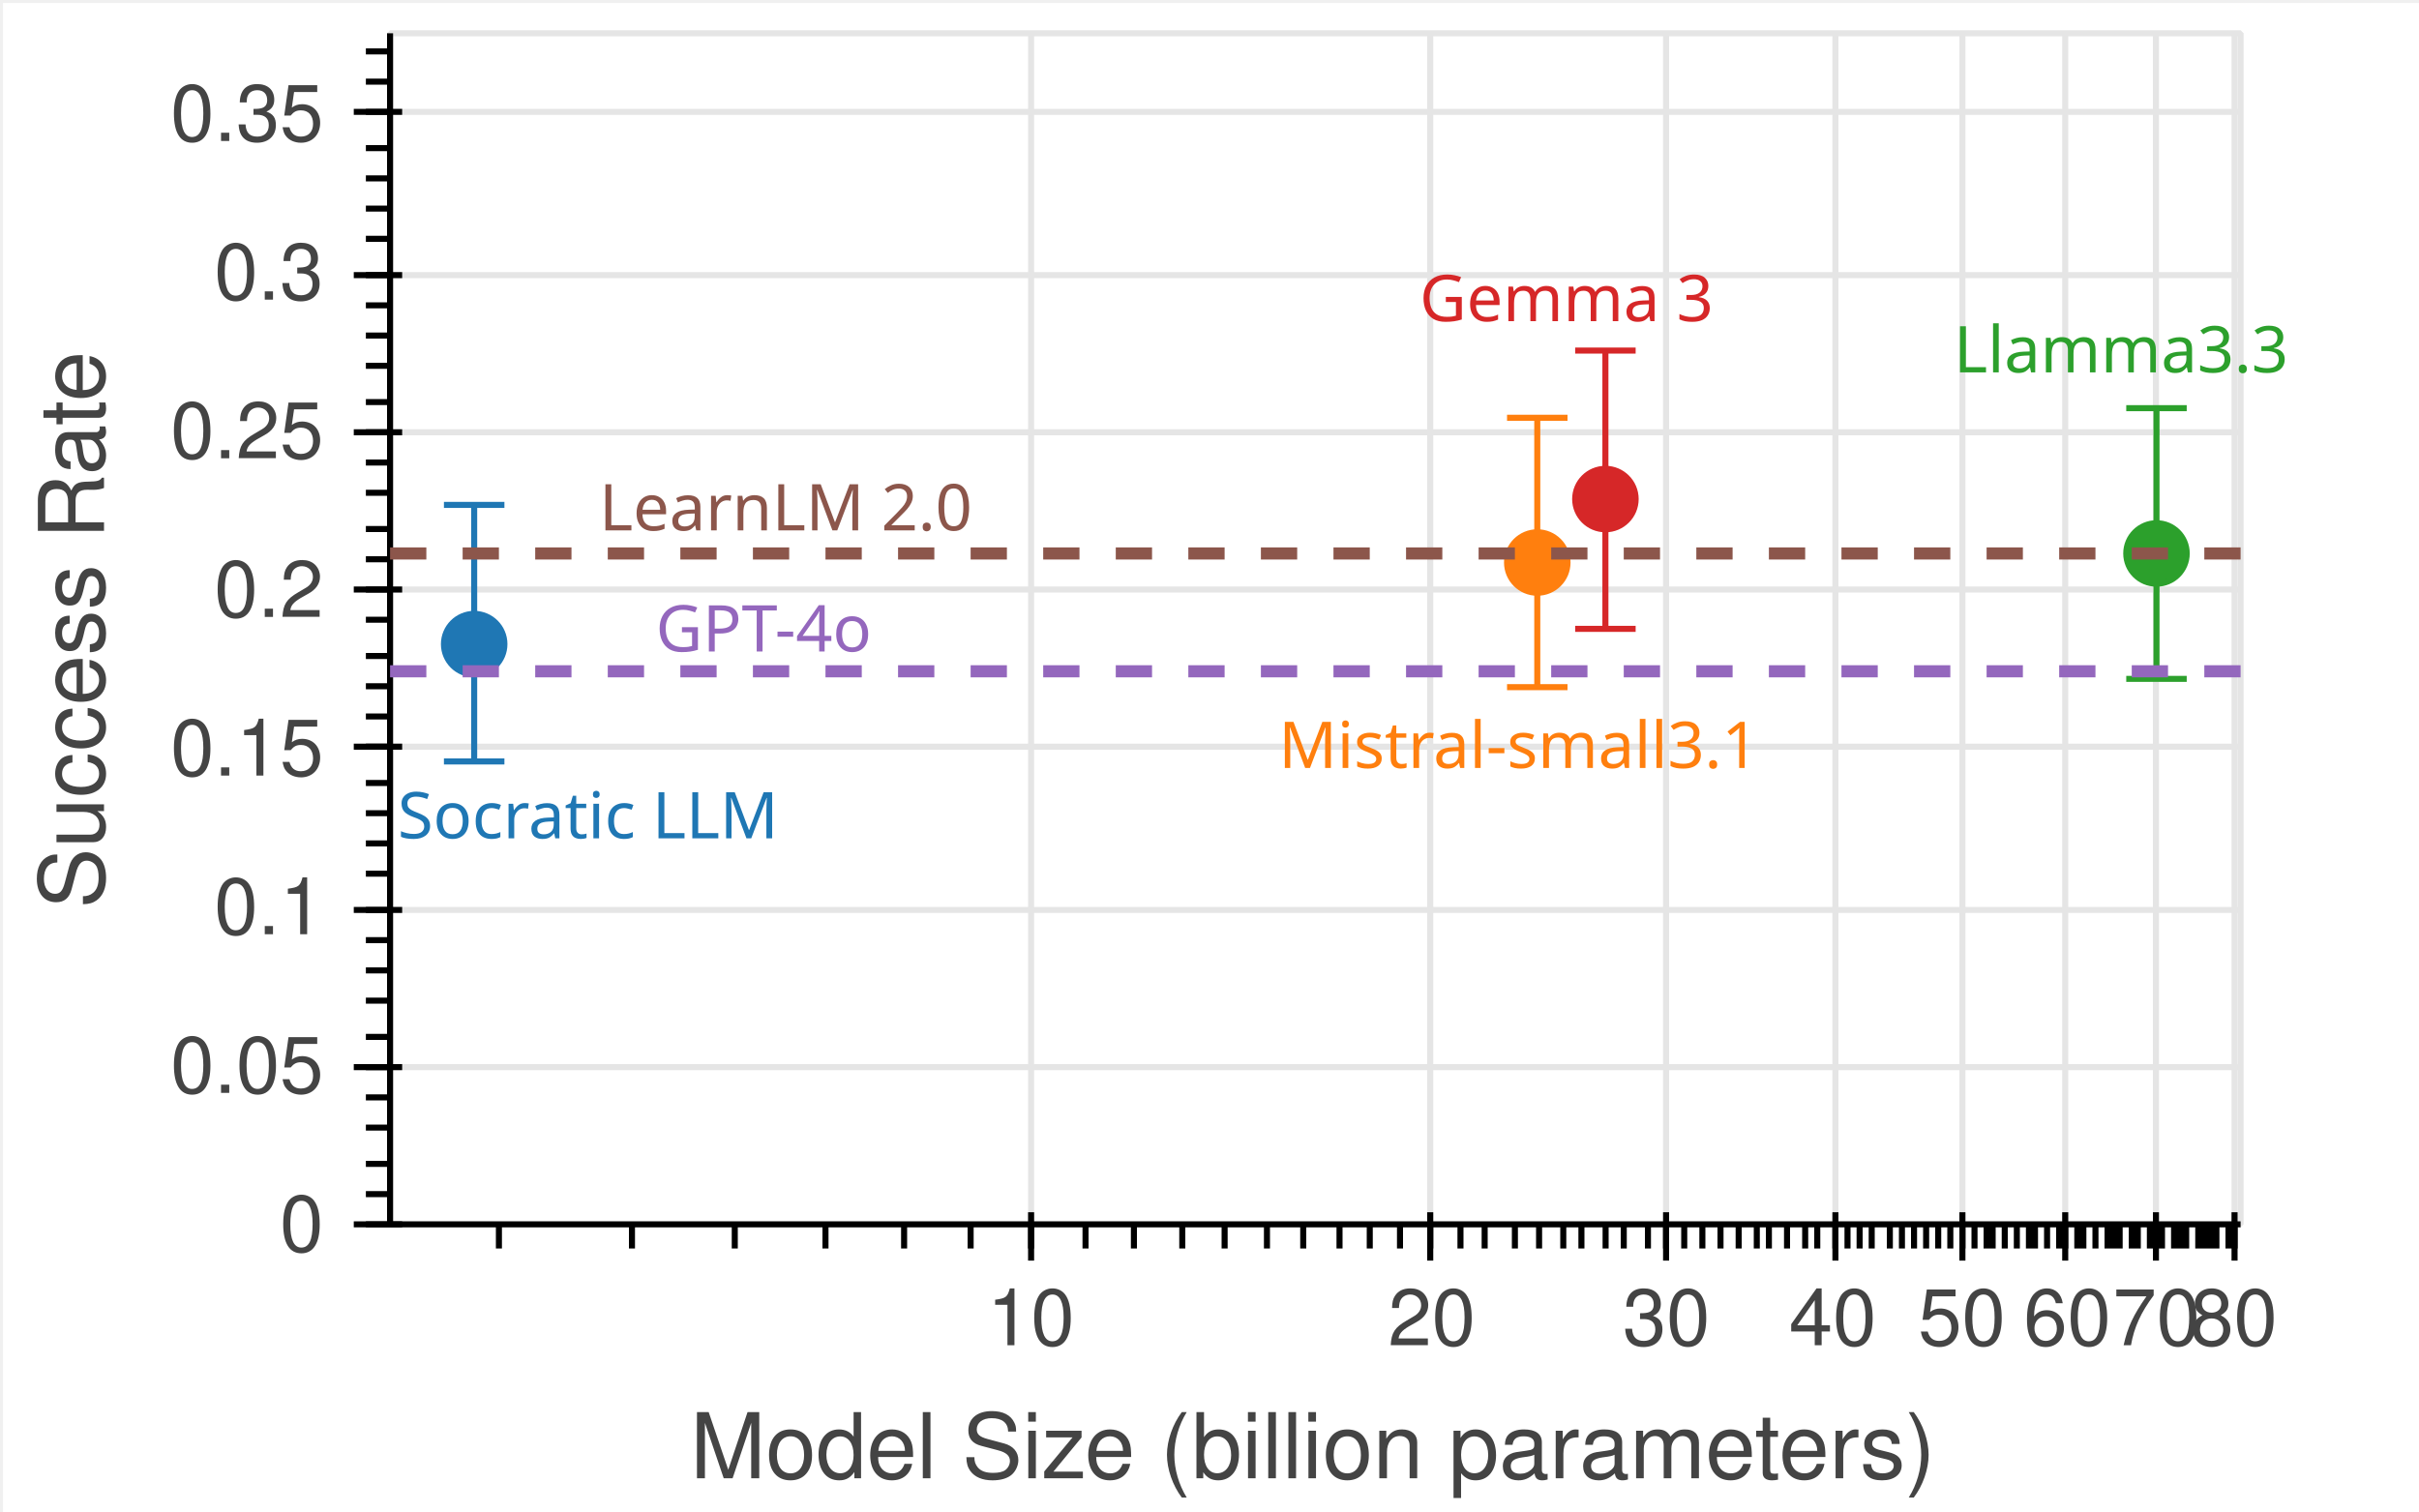
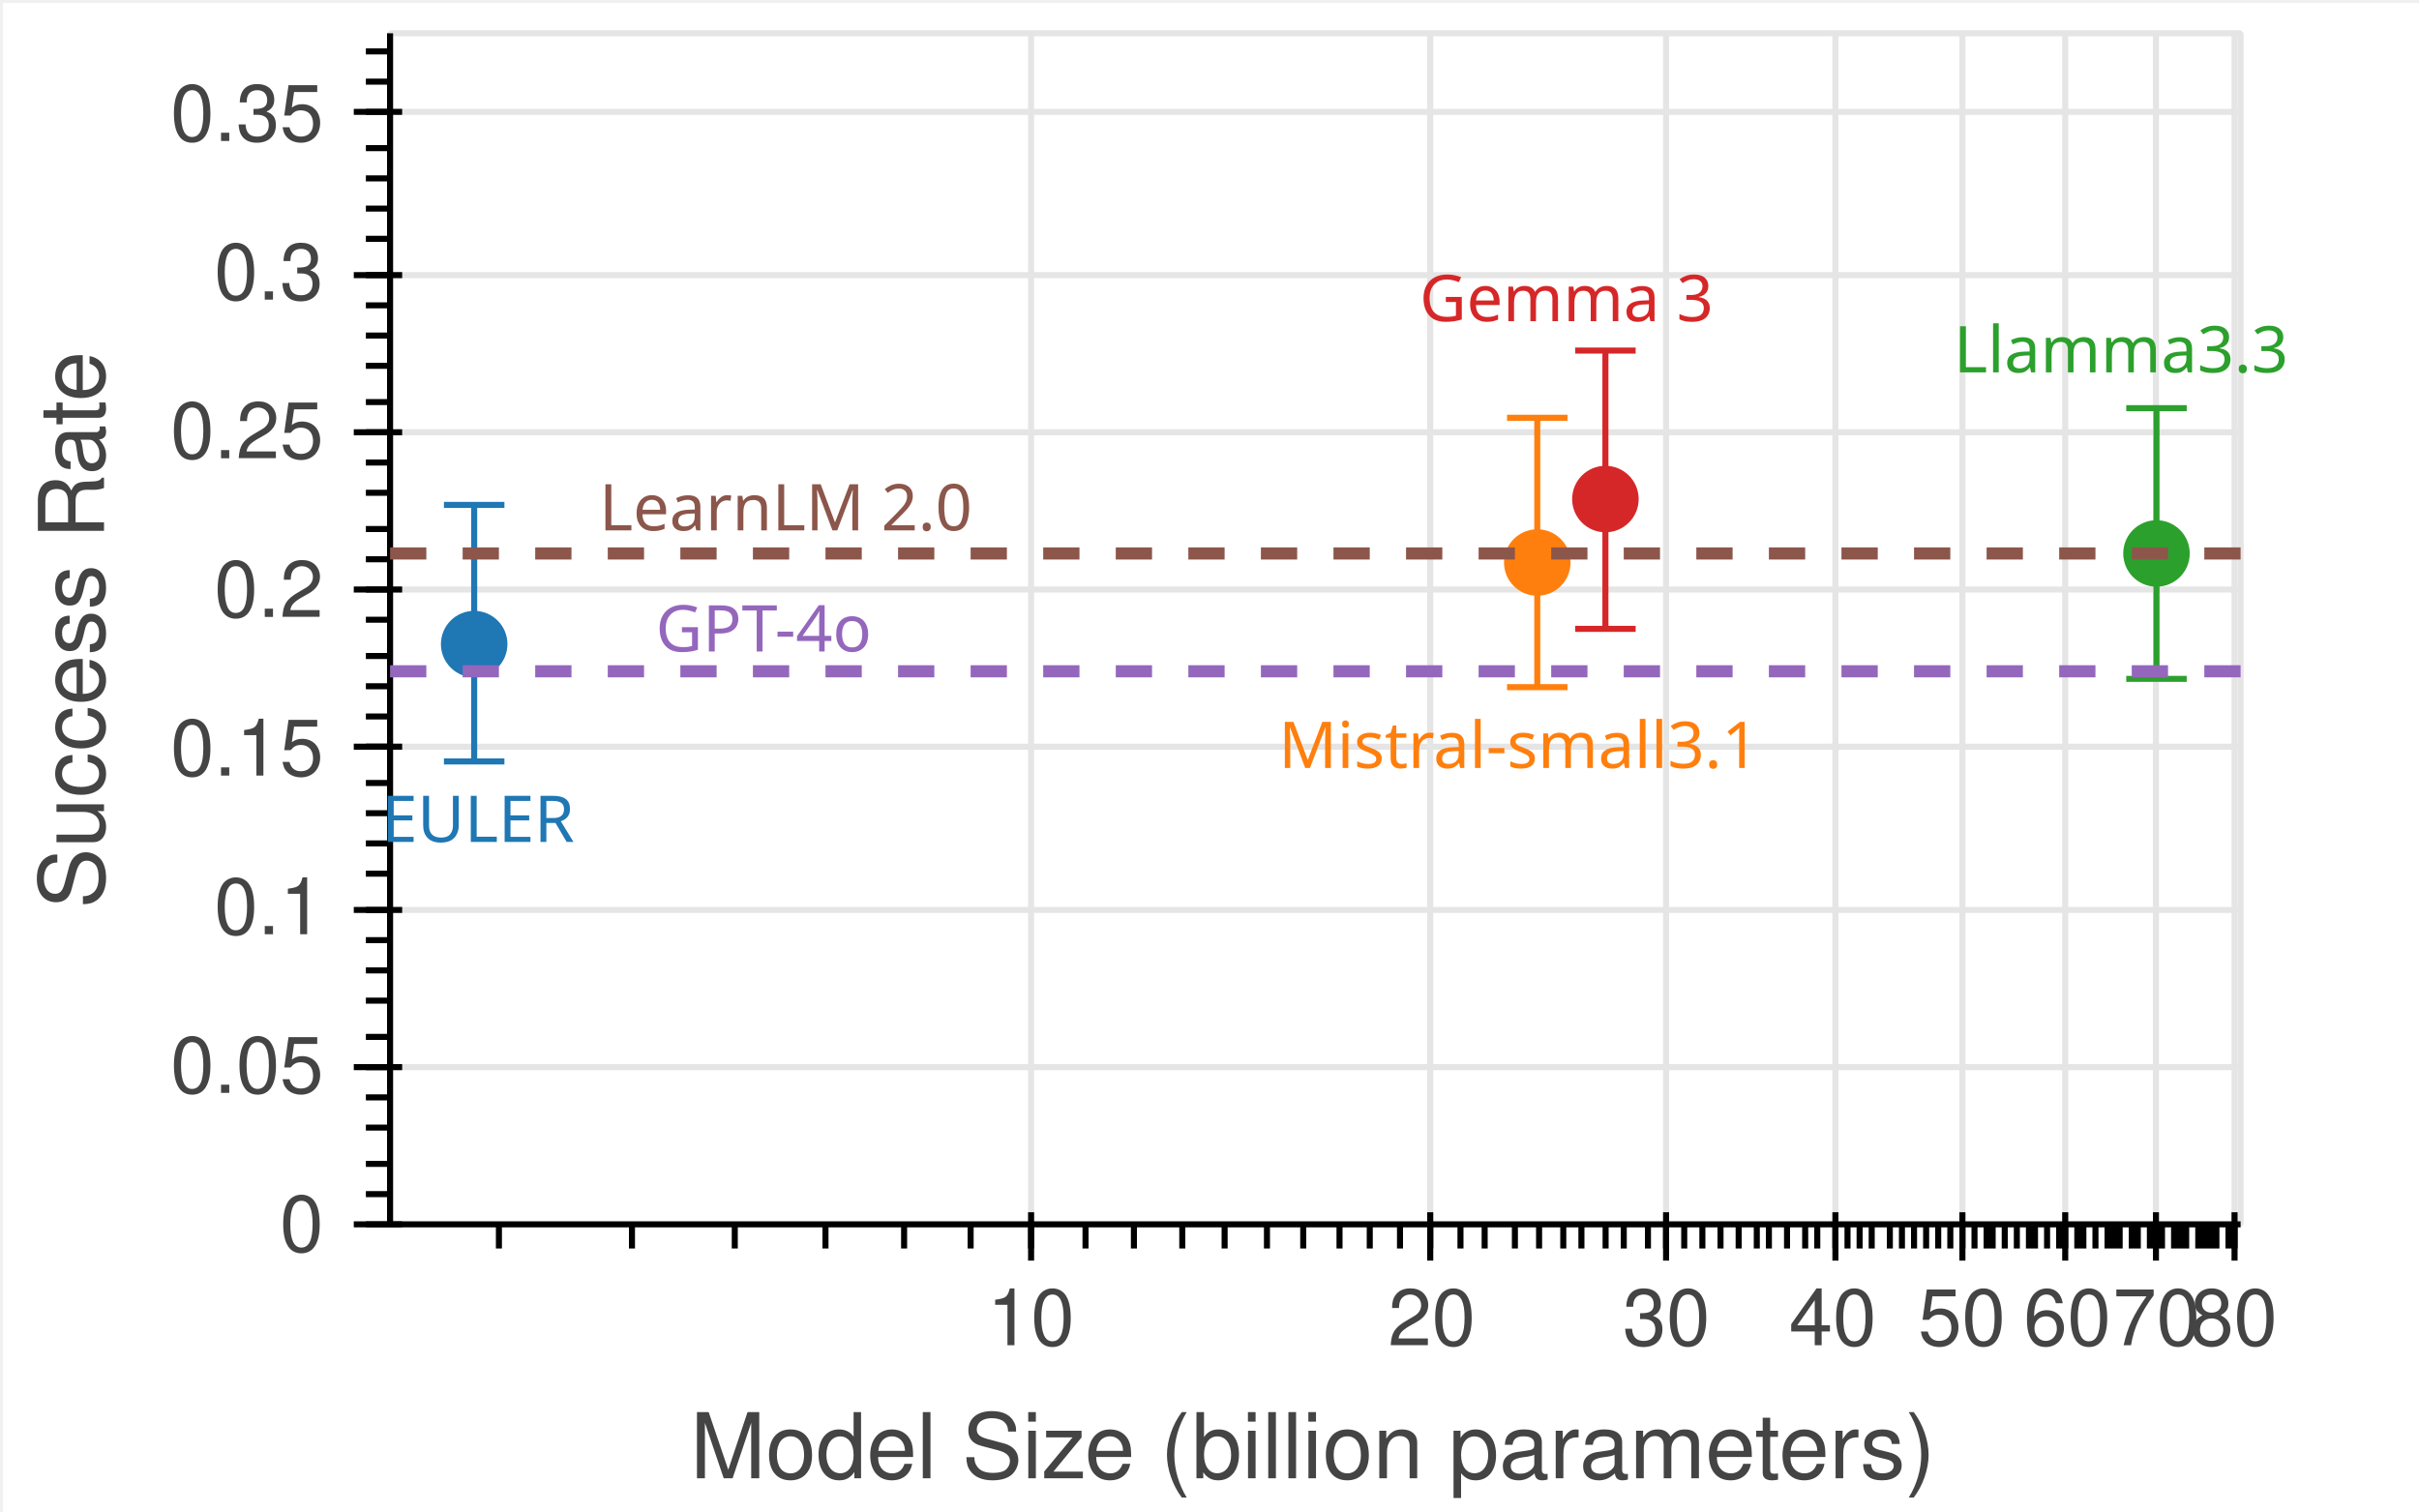
<svg xmlns="http://www.w3.org/2000/svg" version="1.1" width="400" height="250" id="svg2697">
  <defs id="defs2565">
    <clipPath id="hXRHzKquhECx">
      <path fill="none" stroke="none" d="M 0.5 0.5 L 400.5 0.5 L 400.5 250.5 L 0.5 250.5 L 0.5 0.5 Z M 64.5 5.5 L 370.5 5.5 L 370.5 202.5 L 64.5 202.5 L 64.5 5.5 Z" clip-rule="evenodd" id="path2541" />
    </clipPath>
    <clipPath id="tXgswagwxniu">
      <path fill="none" stroke="none" d="M 64.5 5.5 L 370.5 5.5 L 370.5 202.5 L 64.5 202.5 L 64.5 5.5 Z" id="path2544" />
    </clipPath>
    <clipPath id="LItLhwfNiIhQ">
      <path fill="none" stroke="none" d="M 64.5 5.5 L 370.5 5.5 L 370.5 202.5 L 64.5 202.5 L 64.5 5.5 Z" id="path2547" />
    </clipPath>
    <clipPath id="vgPMWzGncxKo">
      <path fill="none" stroke="none" d="M 64.5 5.5 L 370.5 5.5 L 370.5 202.5 L 64.5 202.5 L 64.5 5.5 Z" id="path2550" />
    </clipPath>
    <clipPath id="BMmtdJLggclT">
      <path fill="none" stroke="none" d="M 64.5 5.5 L 370.5 5.5 L 370.5 202.5 L 64.5 202.5 L 64.5 5.5 Z" id="path2553" />
    </clipPath>
    <clipPath id="zJqpistOSfgm">
      <path fill="none" stroke="none" d="M 64.5 5.5 L 370.5 5.5 L 370.5 202.5 L 64.5 202.5 L 64.5 5.5 Z" id="path2556" />
    </clipPath>
    <clipPath id="xcTeoKoOqGFh">
      <path fill="none" stroke="none" d="M 64.5 5.5 L 370.5 5.5 L 370.5 202.5 L 64.5 202.5 L 64.5 5.5 Z" id="path2559" />
    </clipPath>
    <clipPath id="PMAcIlmQBGSA">
      <path fill="none" stroke="none" d="M 64.5 5.5 L 370.5 5.5 L 370.5 202.5 L 64.5 202.5 L 64.5 5.5 Z" id="path2562" />
    </clipPath>
  </defs>
  <path fill="#ffffff" stroke="none" paint-order="stroke" d="M 0.5 0.5 L 400.5 0.5 L 400.5 250.5 L 0.5 250.5 L 0.5 0.5 Z" clip-path="url(#hXRHzKquhECx)" id="path2567" />
  <path fill="#ffffff" stroke="none" paint-order="stroke" d="M 64.5 5.5 L 370.5 5.5 L 370.5 202.5 L 64.5 202.5 L 64.5 5.5 Z" id="path2569" />
  <path fill="none" stroke="#e5e5e5" paint-order="fill" d="M 64.5 5.5 L 370.5 5.5 L 370.5 202.5 L 64.5 202.5 L 64.5 5.5 Z" stroke-linejoin="bevel" stroke-miterlimit="10" id="path2571" />
  <path fill="none" stroke="#e5e5e5" paint-order="fill" d="M 170.5 202.5 L 170.5 5.5 M 236.5 202.5 L 236.5 5.5 M 275.5 202.5 L 275.5 5.5 M 303.5 202.5 L 303.5 5.5 M 324.5 202.5 L 324.5 5.5 M 341.5 202.5 L 341.5 5.5 M 356.5 202.5 L 356.5 5.5 M 369.5 202.5 L 369.5 5.5" stroke-linejoin="bevel" stroke-miterlimit="10" clip-path="url(#tXgswagwxniu)" id="path2573" />
  <path fill="none" stroke="#e5e5e5" paint-order="fill" d="M 64.5 176.5 L 370.5 176.5 M 64.5 150.5 L 370.5 150.5 M 64.5 123.5 L 370.5 123.5 M 64.5 97.5 L 370.5 97.5 M 64.5 71.5 L 370.5 71.5 M 64.5 45.5 L 370.5 45.5 M 64.5 18.5 L 370.5 18.5" stroke-linejoin="bevel" stroke-miterlimit="10" clip-path="url(#LItLhwfNiIhQ)" id="path2575" />
  <path fill="none" stroke="rgb(31,119,180)" paint-order="fill" d="M 78.409 125.941 L 78.409 83.512" stroke-opacity="1" stroke-linejoin="bevel" stroke-miterlimit="10" clip-path="url(#vgPMWzGncxKo)" id="path2577" />
  <path fill="none" stroke="rgb(214,39,40)" paint-order="fill" d="M 265.466 104.01 L 265.466 57.982" stroke-opacity="1" stroke-linejoin="bevel" stroke-miterlimit="10" clip-path="url(#vgPMWzGncxKo)" id="path2579" />
  <path fill="none" stroke="rgb(44,160,44)" paint-order="fill" d="M 356.591 112.283 L 356.591 67.506" stroke-opacity="1" stroke-linejoin="bevel" stroke-miterlimit="10" clip-path="url(#vgPMWzGncxKo)" id="path2581" />
  <path fill="none" stroke="rgb(255,127,14)" paint-order="fill" d="M 254.2 113.657 L 254.2 69.099" stroke-opacity="1" stroke-linejoin="bevel" stroke-miterlimit="10" clip-path="url(#vgPMWzGncxKo)" id="path2583" />
  <path fill="none" stroke="rgb(0,0,0)" paint-order="fill" d="M 73.409 125.941 L 83.409 125.941" stroke-opacity="1" stroke-linejoin="bevel" stroke-miterlimit="10" clip-path="url(#vgPMWzGncxKo)" id="path2585" style="stroke:#1f77b4;stroke-opacity:1" />
  <path fill="none" stroke="rgb(0,0,0)" paint-order="fill" d="M 260.466 104.01 L 270.466 104.01" stroke-opacity="1" stroke-linejoin="bevel" stroke-miterlimit="10" clip-path="url(#vgPMWzGncxKo)" id="path2587" style="stroke:#d62728;stroke-opacity:1" />
  <path fill="none" stroke="rgb(0,0,0)" paint-order="fill" d="M 351.591 112.283 L 361.591 112.283" stroke-opacity="1" stroke-linejoin="bevel" stroke-miterlimit="10" clip-path="url(#vgPMWzGncxKo)" id="path2589" style="stroke:#2ca02c;stroke-opacity:1" />
  <path fill="none" stroke="rgb(0,0,0)" paint-order="fill" d="M 249.2 113.657 L 259.2 113.657" stroke-opacity="1" stroke-linejoin="bevel" stroke-miterlimit="10" clip-path="url(#vgPMWzGncxKo)" id="path2591" style="stroke:#ff7f0e;stroke-opacity:1" />
  <path fill="none" stroke="rgb(0,0,0)" paint-order="fill" d="M 83.409 83.512 L 73.409 83.512" stroke-opacity="1" stroke-linejoin="bevel" stroke-miterlimit="10" clip-path="url(#vgPMWzGncxKo)" id="path2593" style="stroke:#1f77b4;stroke-opacity:1" />
  <path fill="none" stroke="rgb(0,0,0)" paint-order="fill" d="M 270.466 57.982 L 260.466 57.982" stroke-opacity="1" stroke-linejoin="bevel" stroke-miterlimit="10" clip-path="url(#vgPMWzGncxKo)" id="path2595" style="stroke:#d62728;stroke-opacity:1" />
  <path fill="none" stroke="rgb(0,0,0)" paint-order="fill" d="M 361.591 67.506 L 351.591 67.506" stroke-opacity="1" stroke-linejoin="bevel" stroke-miterlimit="10" clip-path="url(#vgPMWzGncxKo)" id="path2597" style="stroke:#2ca02c;stroke-opacity:1" />
  <path fill="none" stroke="rgb(0,0,0)" paint-order="fill" d="M 259.2 69.099 L 249.2 69.099" stroke-opacity="1" stroke-linejoin="bevel" stroke-miterlimit="10" clip-path="url(#vgPMWzGncxKo)" id="path2599" style="stroke:#ff7f0e;stroke-opacity:1" />
  <path fill="rgb(31,119,180)" stroke="rgb(31,119,180)" paint-order="fill" d="M 83.409 106.534 A 5 5 0 0 1 73.409 106.534 A 5 5 0 0 1 83.409 106.534" fill-opacity="1" clip-path="url(#BMmtdJLggclT)" stroke-opacity="1" stroke-linejoin="bevel" stroke-miterlimit="10" id="path2601" />
  <path fill="rgb(214,39,40)" stroke="rgb(214,39,40)" paint-order="fill" d="M 270.466 82.542 A 5 5 0 0 1 260.466 82.542 A 5 5 0 0 1 270.466 82.542" fill-opacity="1" clip-path="url(#BMmtdJLggclT)" stroke-opacity="1" stroke-linejoin="bevel" stroke-miterlimit="10" id="path2603" />
  <path fill="rgb(44,160,44)" stroke="rgb(44,160,44)" paint-order="fill" d="M 361.591 91.539 A 5 5 0 0 1 351.591 91.539 A 5 5 0 0 1 361.591 91.539" fill-opacity="1" clip-path="url(#BMmtdJLggclT)" stroke-opacity="1" stroke-linejoin="bevel" stroke-miterlimit="10" id="path2605" />
  <path fill="rgb(255,127,14)" stroke="rgb(255,127,14)" paint-order="fill" d="M 259.2 93.038 A 5 5 0 0 1 249.2 93.038 A 5 5 0 0 1 259.2 93.038" fill-opacity="1" clip-path="url(#BMmtdJLggclT)" stroke-opacity="1" stroke-linejoin="bevel" stroke-miterlimit="10" id="path2607" />
  <path fill="none" stroke="black" paint-order="fill" d="M 64.5 202.5 L 370.5 202.5" stroke-linejoin="bevel" stroke-miterlimit="10" id="path2609" />
  <path fill="none" stroke="black" paint-order="fill" d="M 170.5 208.5 L 170.5 200.5 M 236.5 208.5 L 236.5 200.5 M 275.5 208.5 L 275.5 200.5 M 303.5 208.5 L 303.5 200.5 M 324.5 208.5 L 324.5 200.5 M 341.5 208.5 L 341.5 200.5 M 356.5 208.5 L 356.5 200.5 M 369.5 208.5 L 369.5 200.5" stroke-linejoin="bevel" stroke-miterlimit="10" id="path2611" />
  <path fill="none" stroke="black" paint-order="fill" d="M 160.5 206.5 L 160.5 202.5 M 149.5 206.5 L 149.5 202.5 M 136.5 206.5 L 136.5 202.5 M 121.5 206.5 L 121.5 202.5 M 104.5 206.5 L 104.5 202.5 M 82.5 206.5 L 82.5 202.5 M 170.5 206.5 L 170.5 202.5 M 179.5 206.5 L 179.5 202.5 M 187.5 206.5 L 187.5 202.5 M 195.5 206.5 L 195.5 202.5 M 202.5 206.5 L 202.5 202.5 M 209.5 206.5 L 209.5 202.5 M 215.5 206.5 L 215.5 202.5 M 221.5 206.5 L 221.5 202.5 M 226.5 206.5 L 226.5 202.5 M 231.5 206.5 L 231.5 202.5 M 236.5 206.5 L 236.5 202.5 M 241.5 206.5 L 241.5 202.5 M 245.5 206.5 L 245.5 202.5 M 250.5 206.5 L 250.5 202.5 M 254.5 206.5 L 254.5 202.5 M 258.5 206.5 L 258.5 202.5 M 261.5 206.5 L 261.5 202.5 M 265.5 206.5 L 265.5 202.5 M 268.5 206.5 L 268.5 202.5 M 272.5 206.5 L 272.5 202.5 M 275.5 206.5 L 275.5 202.5 M 278.5 206.5 L 278.5 202.5 M 281.5 206.5 L 281.5 202.5 M 284.5 206.5 L 284.5 202.5 M 287.5 206.5 L 287.5 202.5 M 290.5 206.5 L 290.5 202.5 M 292.5 206.5 L 292.5 202.5 M 295.5 206.5 L 295.5 202.5 M 298.5 206.5 L 298.5 202.5 M 300.5 206.5 L 300.5 202.5 M 303.5 206.5 L 303.5 202.5 M 305.5 206.5 L 305.5 202.5 M 307.5 206.5 L 307.5 202.5 M 309.5 206.5 L 309.5 202.5 M 312.5 206.5 L 312.5 202.5 M 314.5 206.5 L 314.5 202.5 M 316.5 206.5 L 316.5 202.5 M 318.5 206.5 L 318.5 202.5 M 320.5 206.5 L 320.5 202.5 M 322.5 206.5 L 322.5 202.5 M 324.5 206.5 L 324.5 202.5 M 326.5 206.5 L 326.5 202.5 M 328.5 206.5 L 328.5 202.5 M 329.5 206.5 L 329.5 202.5 M 331.5 206.5 L 331.5 202.5 M 333.5 206.5 L 333.5 202.5 M 335.5 206.5 L 335.5 202.5 M 336.5 206.5 L 336.5 202.5 M 338.5 206.5 L 338.5 202.5 M 340.5 206.5 L 340.5 202.5 M 341.5 206.5 L 341.5 202.5 M 343.5 206.5 L 343.5 202.5 M 344.5 206.5 L 344.5 202.5 M 346.5 206.5 L 346.5 202.5 M 348.5 206.5 L 348.5 202.5 M 349.5 206.5 L 349.5 202.5 M 350.5 206.5 L 350.5 202.5 M 352.5 206.5 L 352.5 202.5 M 353.5 206.5 L 353.5 202.5 M 355.5 206.5 L 355.5 202.5 M 356.5 206.5 L 356.5 202.5 M 357.5 206.5 L 357.5 202.5 M 359.5 206.5 L 359.5 202.5 M 360.5 206.5 L 360.5 202.5 M 361.5 206.5 L 361.5 202.5 M 363.5 206.5 L 363.5 202.5 M 364.5 206.5 L 364.5 202.5 M 365.5 206.5 L 365.5 202.5 M 366.5 206.5 L 366.5 202.5 M 368.5 206.5 L 368.5 202.5 M 369.5 206.5 L 369.5 202.5" stroke-linejoin="bevel" stroke-miterlimit="10" id="path2613" />
  <text fill="#444444" stroke="none" font-family="helvetica" font-size="13px" font-style="normal" font-weight="normal" text-decoration="normal" x="162.729" y="222" text-anchor="start" dominant-baseline="alphabetic" transform="matrix(1, 0, 0, 1, 0.5, 0.5)" id="text2615">10</text>
  <text fill="none" stroke="rgb(0,0,0)" font-family="helvetica" font-size="13px" font-style="normal" font-weight="normal" text-decoration="normal" x="162.729" y="222" text-anchor="start" dominant-baseline="alphabetic" transform="matrix(1, 0, 0, 1, 0.5, 0.5)" stroke-opacity="0" stroke-linejoin="bevel" stroke-miterlimit="10" id="text2617">10</text>
  <text fill="#444444" stroke="none" font-family="helvetica" font-size="13px" font-style="normal" font-weight="normal" text-decoration="normal" x="229.031" y="222" text-anchor="start" dominant-baseline="alphabetic" transform="matrix(1, 0, 0, 1, 0.5, 0.5)" id="text2619">20</text>
  <text fill="none" stroke="rgb(0,0,0)" font-family="helvetica" font-size="13px" font-style="normal" font-weight="normal" text-decoration="normal" x="229.031" y="222" text-anchor="start" dominant-baseline="alphabetic" transform="matrix(1, 0, 0, 1, 0.5, 0.5)" stroke-opacity="0" stroke-linejoin="bevel" stroke-miterlimit="10" id="text2621">20</text>
  <text fill="#444444" stroke="none" font-family="helvetica" font-size="13px" font-style="normal" font-weight="normal" text-decoration="normal" x="267.815" y="222" text-anchor="start" dominant-baseline="alphabetic" transform="matrix(1, 0, 0, 1, 0.5, 0.5)" id="text2623">30</text>
  <text fill="none" stroke="rgb(0,0,0)" font-family="helvetica" font-size="13px" font-style="normal" font-weight="normal" text-decoration="normal" x="267.815" y="222" text-anchor="start" dominant-baseline="alphabetic" transform="matrix(1, 0, 0, 1, 0.5, 0.5)" stroke-opacity="0" stroke-linejoin="bevel" stroke-miterlimit="10" id="text2625">30</text>
  <text fill="#444444" stroke="none" font-family="helvetica" font-size="13px" font-style="normal" font-weight="normal" text-decoration="normal" x="295.332" y="222" text-anchor="start" dominant-baseline="alphabetic" transform="matrix(1, 0, 0, 1, 0.5, 0.5)" id="text2627">40</text>
  <text fill="none" stroke="rgb(0,0,0)" font-family="helvetica" font-size="13px" font-style="normal" font-weight="normal" text-decoration="normal" x="295.332" y="222" text-anchor="start" dominant-baseline="alphabetic" transform="matrix(1, 0, 0, 1, 0.5, 0.5)" stroke-opacity="0" stroke-linejoin="bevel" stroke-miterlimit="10" id="text2629">40</text>
  <text fill="#444444" stroke="none" font-family="helvetica" font-size="13px" font-style="normal" font-weight="normal" text-decoration="normal" x="316.676" y="222" text-anchor="start" dominant-baseline="alphabetic" transform="matrix(1, 0, 0, 1, 0.5, 0.5)" id="text2631">50</text>
  <text fill="none" stroke="rgb(0,0,0)" font-family="helvetica" font-size="13px" font-style="normal" font-weight="normal" text-decoration="normal" x="316.676" y="222" text-anchor="start" dominant-baseline="alphabetic" transform="matrix(1, 0, 0, 1, 0.5, 0.5)" stroke-opacity="0" stroke-linejoin="bevel" stroke-miterlimit="10" id="text2633">50</text>
  <text fill="#444444" stroke="none" font-family="helvetica" font-size="13px" font-style="normal" font-weight="normal" text-decoration="normal" x="334.116" y="222" text-anchor="start" dominant-baseline="alphabetic" transform="matrix(1, 0, 0, 1, 0.5, 0.5)" id="text2635">60</text>
  <text fill="none" stroke="rgb(0,0,0)" font-family="helvetica" font-size="13px" font-style="normal" font-weight="normal" text-decoration="normal" x="334.116" y="222" text-anchor="start" dominant-baseline="alphabetic" transform="matrix(1, 0, 0, 1, 0.5, 0.5)" stroke-opacity="0" stroke-linejoin="bevel" stroke-miterlimit="10" id="text2637">60</text>
  <text fill="#444444" stroke="none" font-family="helvetica" font-size="13px" font-style="normal" font-weight="normal" text-decoration="normal" x="348.861" y="222" text-anchor="start" dominant-baseline="alphabetic" transform="matrix(1, 0, 0, 1, 0.5, 0.5)" id="text2639">70</text>
  <text fill="none" stroke="rgb(0,0,0)" font-family="helvetica" font-size="13px" font-style="normal" font-weight="normal" text-decoration="normal" x="348.861" y="222" text-anchor="start" dominant-baseline="alphabetic" transform="matrix(1, 0, 0, 1, 0.5, 0.5)" stroke-opacity="0" stroke-linejoin="bevel" stroke-miterlimit="10" id="text2641">70</text>
  <text fill="#444444" stroke="none" font-family="helvetica" font-size="13px" font-style="normal" font-weight="normal" text-decoration="normal" x="361.634" y="222" text-anchor="start" dominant-baseline="alphabetic" transform="matrix(1, 0, 0, 1, 0.5, 0.5)" id="text2643">80</text>
  <text fill="none" stroke="rgb(0,0,0)" font-family="helvetica" font-size="13px" font-style="normal" font-weight="normal" text-decoration="normal" x="361.634" y="222" text-anchor="start" dominant-baseline="alphabetic" transform="matrix(1, 0, 0, 1, 0.5, 0.5)" stroke-opacity="0" stroke-linejoin="bevel" stroke-miterlimit="10" id="text2645">80</text>
  <text fill="#444444" stroke="none" font-family="helvetica" font-size="15px" font-style="normal" font-weight="normal" text-decoration="normal" x="113.626" y="244" text-anchor="start" dominant-baseline="alphabetic" transform="matrix(1, 0, 0, 1, 0.5, 0.5)" id="text2647">Model Size (billion parameters)</text>
  <text fill="none" stroke="rgb(0,0,0)" font-family="helvetica" font-size="15px" font-style="normal" font-weight="normal" text-decoration="normal" x="113.626" y="244" text-anchor="start" dominant-baseline="alphabetic" transform="matrix(1, 0, 0, 1, 0.5, 0.5)" stroke-opacity="0" stroke-linejoin="bevel" stroke-miterlimit="10" id="text2649">Model Size (billion parameters)</text>
  <path fill="none" stroke="black" paint-order="fill" d="M 64.5 202.5 L 64.5 5.5" stroke-linejoin="bevel" stroke-miterlimit="10" id="path2651" />
  <path fill="none" stroke="black" paint-order="fill" d="M 58.5 202.5 L 66.5 202.5 M 58.5 176.5 L 66.5 176.5 M 58.5 150.5 L 66.5 150.5 M 58.5 123.5 L 66.5 123.5 M 58.5 97.5 L 66.5 97.5 M 58.5 71.5 L 66.5 71.5 M 58.5 45.5 L 66.5 45.5 M 58.5 18.5 L 66.5 18.5" stroke-linejoin="bevel" stroke-miterlimit="10" id="path2653" />
  <path fill="none" stroke="black" paint-order="fill" d="M 60.5 202.5 L 64.5 202.5 M 60.5 197.5 L 64.5 197.5 M 60.5 192.5 L 64.5 192.5 M 60.5 186.5 L 64.5 186.5 M 60.5 181.5 L 64.5 181.5 M 60.5 176.5 L 64.5 176.5 M 60.5 171.5 L 64.5 171.5 M 60.5 165.5 L 64.5 165.5 M 60.5 160.5 L 64.5 160.5 M 60.5 155.5 L 64.5 155.5 M 60.5 150.5 L 64.5 150.5 M 60.5 144.5 L 64.5 144.5 M 60.5 139.5 L 64.5 139.5 M 60.5 134.5 L 64.5 134.5 M 60.5 129.5 L 64.5 129.5 M 60.5 123.5 L 64.5 123.5 M 60.5 118.5 L 64.5 118.5 M 60.5 113.5 L 64.5 113.5 M 60.5 108.5 L 64.5 108.5 M 60.5 102.5 L 64.5 102.5 M 60.5 97.5 L 64.5 97.5 M 60.5 92.5 L 64.5 92.5 M 60.5 87.5 L 64.5 87.5 M 60.5 81.5 L 64.5 81.5 M 60.5 76.5 L 64.5 76.5 M 60.5 71.5 L 64.5 71.5 M 60.5 66.5 L 64.5 66.5 M 60.5 60.5 L 64.5 60.5 M 60.5 55.5 L 64.5 55.5 M 60.5 50.5 L 64.5 50.5 M 60.5 45.5 L 64.5 45.5 M 60.5 39.5 L 64.5 39.5 M 60.5 34.5 L 64.5 34.5 M 60.5 29.5 L 64.5 29.5 M 60.5 24.5 L 64.5 24.5 M 60.5 18.5 L 64.5 18.5 M 60.5 13.5 L 64.5 13.5 M 60.5 8.5 L 64.5 8.5" stroke-linejoin="bevel" stroke-miterlimit="10" id="path2655" />
  <text fill="#444444" stroke="none" font-family="helvetica" font-size="13px" font-style="normal" font-weight="normal" text-decoration="normal" x="45.77" y="206.5" text-anchor="start" dominant-baseline="alphabetic" transform="matrix(1, 0, 0, 1, 0.5, 0.5)" id="text2657">0</text>
  <text fill="none" stroke="rgb(0,0,0)" font-family="helvetica" font-size="13px" font-style="normal" font-weight="normal" text-decoration="normal" x="45.77" y="206.5" text-anchor="start" dominant-baseline="alphabetic" transform="matrix(1, 0, 0, 1, 0.5, 0.5)" stroke-opacity="0" stroke-linejoin="bevel" stroke-miterlimit="10" id="text2659">0</text>
  <text fill="#444444" stroke="none" font-family="helvetica" font-size="13px" font-style="normal" font-weight="normal" text-decoration="normal" x="27.698" y="180.259" text-anchor="start" dominant-baseline="alphabetic" transform="matrix(1, 0, 0, 1, 0.5, 0.5)" id="text2661">0.05</text>
  <text fill="none" stroke="rgb(0,0,0)" font-family="helvetica" font-size="13px" font-style="normal" font-weight="normal" text-decoration="normal" x="27.698" y="180.259" text-anchor="start" dominant-baseline="alphabetic" transform="matrix(1, 0, 0, 1, 0.5, 0.5)" stroke-opacity="0" stroke-linejoin="bevel" stroke-miterlimit="10" id="text2663">0.05</text>
  <text fill="#444444" stroke="none" font-family="helvetica" font-size="13px" font-style="normal" font-weight="normal" text-decoration="normal" x="34.928" y="154.018" text-anchor="start" dominant-baseline="alphabetic" transform="matrix(1, 0, 0, 1, 0.5, 0.5)" id="text2665">0.1</text>
  <text fill="none" stroke="rgb(0,0,0)" font-family="helvetica" font-size="13px" font-style="normal" font-weight="normal" text-decoration="normal" x="34.928" y="154.018" text-anchor="start" dominant-baseline="alphabetic" transform="matrix(1, 0, 0, 1, 0.5, 0.5)" stroke-opacity="0" stroke-linejoin="bevel" stroke-miterlimit="10" id="text2667">0.1</text>
  <text fill="#444444" stroke="none" font-family="helvetica" font-size="13px" font-style="normal" font-weight="normal" text-decoration="normal" x="27.698" y="127.778" text-anchor="start" dominant-baseline="alphabetic" transform="matrix(1, 0, 0, 1, 0.5, 0.5)" id="text2669">0.15</text>
  <text fill="none" stroke="rgb(0,0,0)" font-family="helvetica" font-size="13px" font-style="normal" font-weight="normal" text-decoration="normal" x="27.698" y="127.778" text-anchor="start" dominant-baseline="alphabetic" transform="matrix(1, 0, 0, 1, 0.5, 0.5)" stroke-opacity="0" stroke-linejoin="bevel" stroke-miterlimit="10" id="text2671">0.15</text>
  <text fill="#444444" stroke="none" font-family="helvetica" font-size="13px" font-style="normal" font-weight="normal" text-decoration="normal" x="34.928" y="101.537" text-anchor="start" dominant-baseline="alphabetic" transform="matrix(1, 0, 0, 1, 0.5, 0.5)" id="text2673">0.2</text>
  <text fill="none" stroke="rgb(0,0,0)" font-family="helvetica" font-size="13px" font-style="normal" font-weight="normal" text-decoration="normal" x="34.928" y="101.537" text-anchor="start" dominant-baseline="alphabetic" transform="matrix(1, 0, 0, 1, 0.5, 0.5)" stroke-opacity="0" stroke-linejoin="bevel" stroke-miterlimit="10" id="text2675">0.2</text>
  <text fill="#444444" stroke="none" font-family="helvetica" font-size="13px" font-style="normal" font-weight="normal" text-decoration="normal" x="27.698" y="75.296" text-anchor="start" dominant-baseline="alphabetic" transform="matrix(1, 0, 0, 1, 0.5, 0.5)" id="text2677">0.25</text>
  <text fill="none" stroke="rgb(0,0,0)" font-family="helvetica" font-size="13px" font-style="normal" font-weight="normal" text-decoration="normal" x="27.698" y="75.296" text-anchor="start" dominant-baseline="alphabetic" transform="matrix(1, 0, 0, 1, 0.5, 0.5)" stroke-opacity="0" stroke-linejoin="bevel" stroke-miterlimit="10" id="text2679">0.25</text>
  <text fill="#444444" stroke="none" font-family="helvetica" font-size="13px" font-style="normal" font-weight="normal" text-decoration="normal" x="34.928" y="49.055" text-anchor="start" dominant-baseline="alphabetic" transform="matrix(1, 0, 0, 1, 0.5, 0.5)" id="text2681">0.3</text>
  <text fill="none" stroke="rgb(0,0,0)" font-family="helvetica" font-size="13px" font-style="normal" font-weight="normal" text-decoration="normal" x="34.928" y="49.055" text-anchor="start" dominant-baseline="alphabetic" transform="matrix(1, 0, 0, 1, 0.5, 0.5)" stroke-opacity="0" stroke-linejoin="bevel" stroke-miterlimit="10" id="text2683">0.3</text>
  <text fill="#444444" stroke="none" font-family="helvetica" font-size="13px" font-style="normal" font-weight="normal" text-decoration="normal" x="27.698" y="22.814" text-anchor="start" dominant-baseline="alphabetic" transform="matrix(1, 0, 0, 1, 0.5, 0.5)" id="text2685">0.35</text>
  <text fill="none" stroke="rgb(0,0,0)" font-family="helvetica" font-size="13px" font-style="normal" font-weight="normal" text-decoration="normal" x="27.698" y="22.814" text-anchor="start" dominant-baseline="alphabetic" transform="matrix(1, 0, 0, 1, 0.5, 0.5)" stroke-opacity="0" stroke-linejoin="bevel" stroke-miterlimit="10" id="text2687">0.35</text>
  <text fill="#444444" stroke="none" font-family="helvetica" font-size="15px" font-style="normal" font-weight="normal" text-decoration="normal" x="-26.573" y="100.5" text-anchor="start" dominant-baseline="alphabetic" transform="matrix(6.123233995736766e-17, -1, 1, 6.123233995736766e-17, -83.30176, 123.6982)" id="text2689">Success Rate</text>
  <text fill="none" stroke="rgb(0,0,0)" font-family="helvetica" font-size="15px" font-style="normal" font-weight="normal" text-decoration="normal" x="-26.573" y="100.5" text-anchor="start" dominant-baseline="alphabetic" transform="matrix(6.123233995736766e-17, -1, 1, 6.123233995736766e-17, -83.30176, 123.6982)" stroke-opacity="0" stroke-linejoin="bevel" stroke-miterlimit="10" id="text2691">Success Rate</text>
  <path fill="none" stroke="#9467bd" paint-order="fill" d="M 64.5 111.032 L 370.5 111.032" stroke-linejoin="bevel" stroke-miterlimit="10" stroke-width="2" stroke-dasharray="6" clip-path="url(#zJqpistOSfgm)" id="path2693" />
  <path fill="none" stroke="#8c564b" paint-order="fill" d="M 64.5 91.539 L 370.5 91.539" stroke-linejoin="bevel" stroke-miterlimit="10" stroke-width="2" stroke-dasharray="6" clip-path="url(#xcTeoKoOqGFh)" id="path2695" />
-   <text xml:space="preserve" style="font-size:10.667px;font-family:sans-serif;-inkscape-font-specification:sans-serif;text-align:end;text-anchor:end;fill:#1f77b4;fill-opacity:1;stroke-width:1.506;stroke-opacity:0.973" x="137.034" y="138.652" id="text429">
-     <tspan id="tspan427" x="137.034" y="138.652" style="font-style:normal;font-variant:normal;font-weight:normal;font-stretch:normal;font-family:sans-serif;-inkscape-font-specification:sans-serif;fill:#1f77b4;fill-opacity:1">Socratic LLM</tspan>
+   <text xml:space="preserve" style="font-size:10.667px;font-family:sans-serif;-inkscape-font-specification:sans-serif;text-align:end;text-anchor:end;fill:#1f77b4;fill-opacity:1;stroke-width:1.506;stroke-opacity:0.973" x="103.299" y="139.255" id="text429">
+     <tspan id="tspan427" x="103.299" y="139.255" style="font-style:normal;font-variant:normal;font-weight:normal;font-stretch:normal;font-family:sans-serif;-inkscape-font-specification:sans-serif;fill:#1f77b4;fill-opacity:1">EULER</tspan>
  </text>
  <text xml:space="preserve" style="font-size:10.667px;font-family:sans-serif;-inkscape-font-specification:sans-serif;text-align:end;text-anchor:end;fill:#d62728;fill-opacity:1;stroke-width:1.506;stroke-opacity:0.973" x="291.645" y="53.121" id="text429-9">
    <tspan id="tspan427-1" x="291.645" y="53.121" style="font-style:normal;font-variant:normal;font-weight:normal;font-stretch:normal;font-family:sans-serif;-inkscape-font-specification:sans-serif;fill:#d62728;fill-opacity:1">Gemma 3</tspan>
  </text>
  <text xml:space="preserve" style="font-size:10.667px;font-family:sans-serif;-inkscape-font-specification:sans-serif;text-align:end;text-anchor:end;fill:#9467bd;fill-opacity:1;stroke-width:1.506;stroke-opacity:0.973" x="152.455" y="107.752" id="text429-9-9">
    <tspan id="tspan427-1-5" x="152.455" y="107.752" style="font-style:normal;font-variant:normal;font-weight:normal;font-stretch:normal;font-family:sans-serif;-inkscape-font-specification:sans-serif;fill:#9467bd;fill-opacity:1">GPT-4o</tspan>
  </text>
  <text xml:space="preserve" style="font-size:10.667px;font-family:sans-serif;-inkscape-font-specification:sans-serif;text-align:end;text-anchor:end;fill:#2ca02c;fill-opacity:1;stroke-width:1.506;stroke-opacity:0.973" x="386.715" y="61.586" id="text429-9-9-4">
    <tspan id="tspan427-1-5-4" x="386.715" y="61.586" style="font-style:normal;font-variant:normal;font-weight:normal;font-stretch:normal;font-family:sans-serif;-inkscape-font-specification:sans-serif;fill:#2ca02c;fill-opacity:1">Llamma3.3</tspan>
  </text>
  <text xml:space="preserve" style="font-size:10.667px;font-family:sans-serif;-inkscape-font-specification:sans-serif;text-align:end;text-anchor:end;fill:#ff7f0e;fill-opacity:1;stroke-width:1.506;stroke-opacity:0.973" x="299.131" y="127.015" id="text429-9-9-4-8">
    <tspan id="tspan427-1-5-4-5" x="299.131" y="127.015" style="font-style:normal;font-variant:normal;font-weight:normal;font-stretch:normal;font-family:sans-serif;-inkscape-font-specification:sans-serif;fill:#ff7f0e;fill-opacity:1">Mistral-small3.1</tspan>
  </text>
  <text xml:space="preserve" style="font-size:10.667px;font-family:sans-serif;-inkscape-font-specification:sans-serif;text-align:end;text-anchor:end;fill:#8c564b;fill-opacity:1;stroke-width:1.506;stroke-opacity:0.973" x="169.091" y="87.728" id="text429-9-9-4-8-4">
    <tspan id="tspan427-1-5-4-5-1" x="169.091" y="87.728" style="font-style:normal;font-variant:normal;font-weight:normal;font-stretch:normal;font-family:sans-serif;-inkscape-font-specification:sans-serif;fill:#8c564b;fill-opacity:1">LearnLM 2.0</tspan>
  </text>
</svg>
